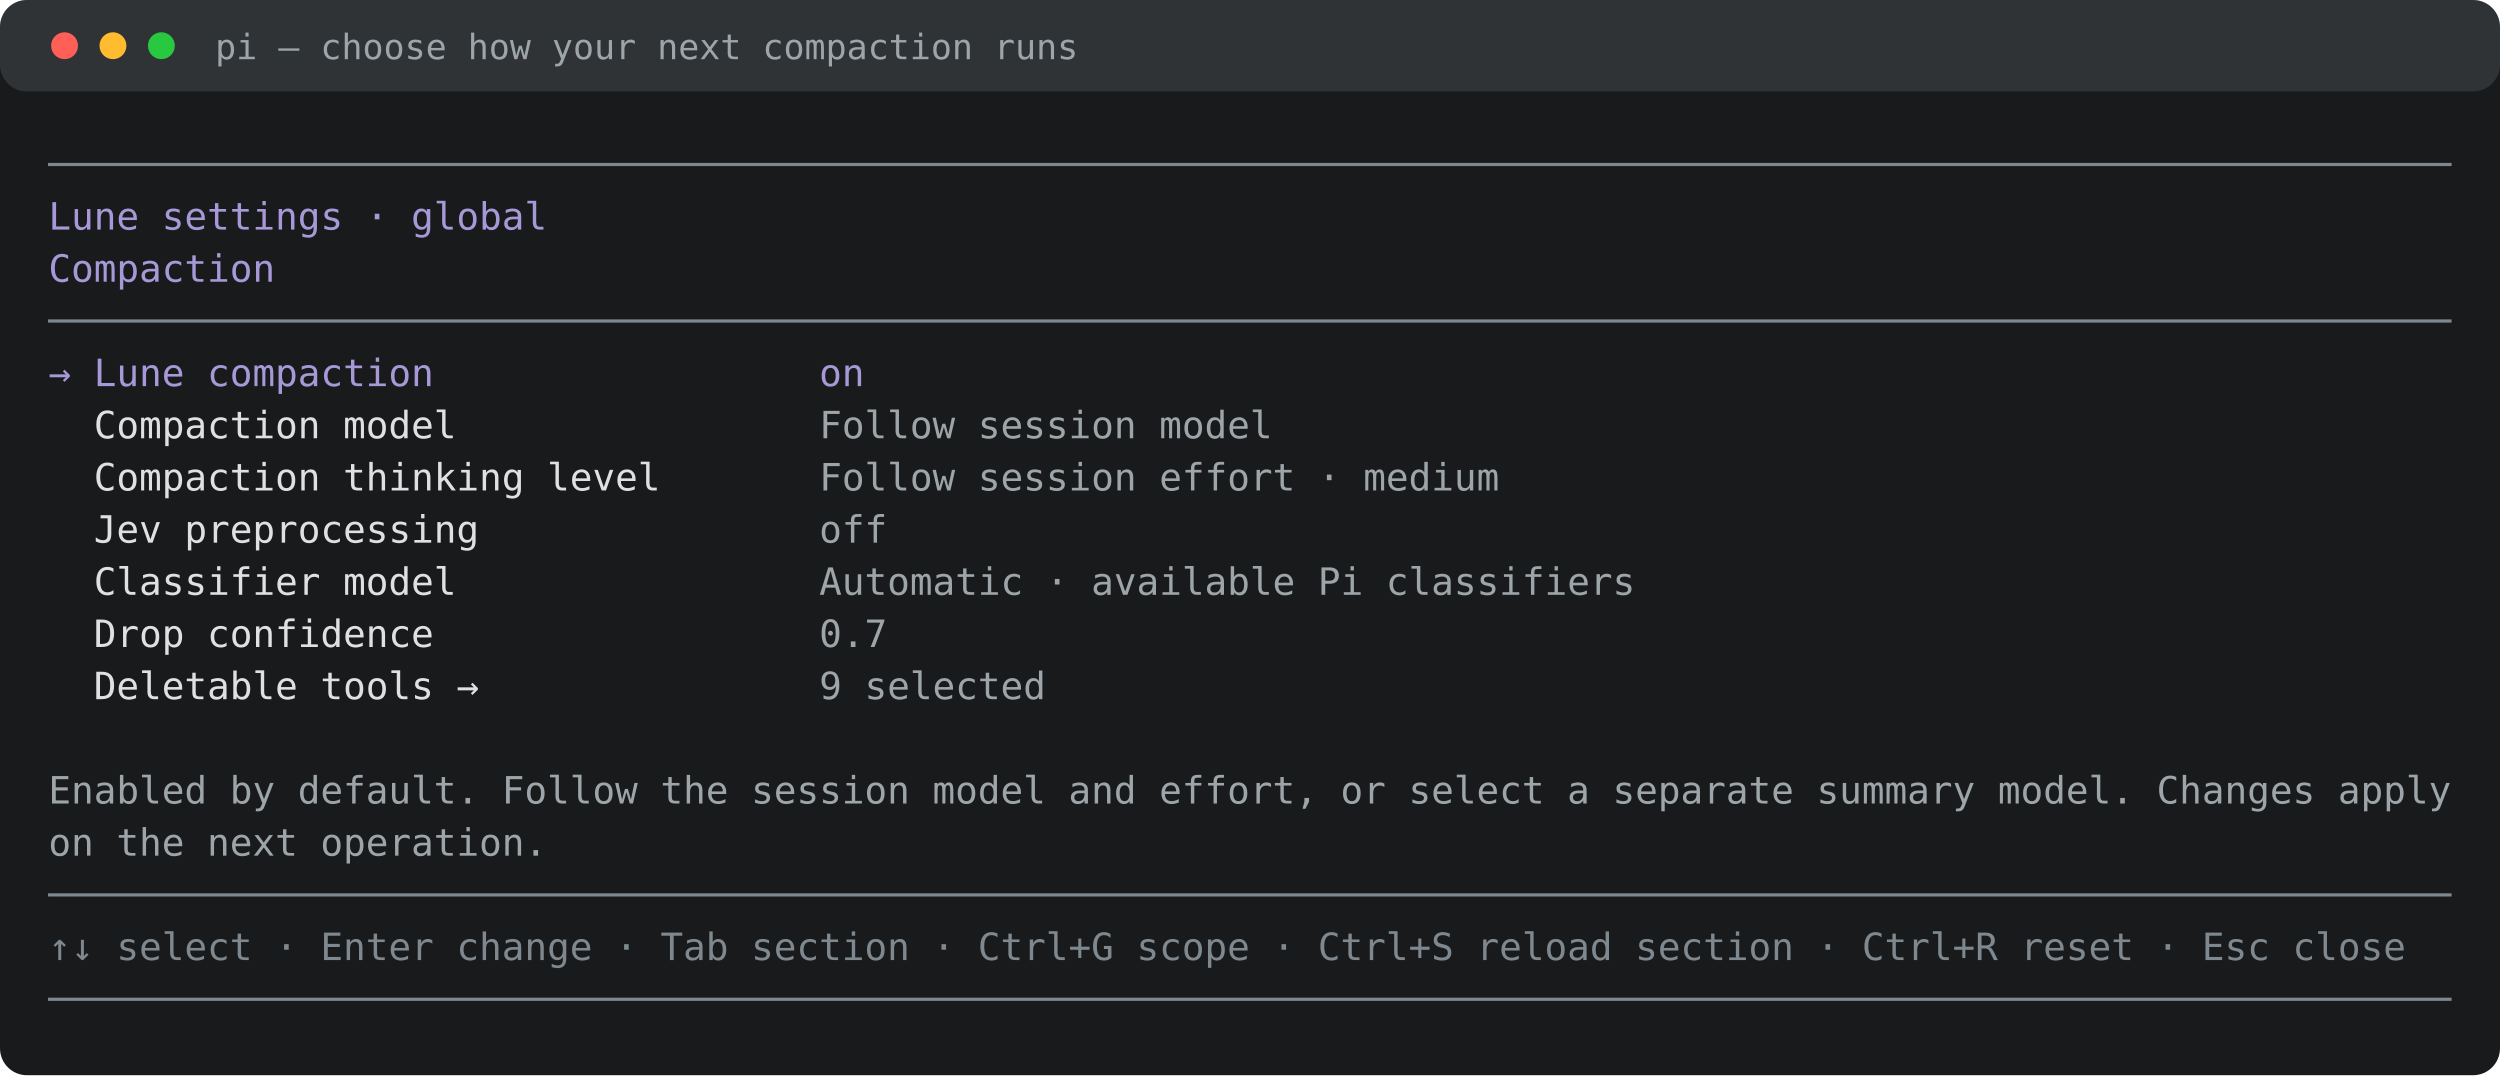
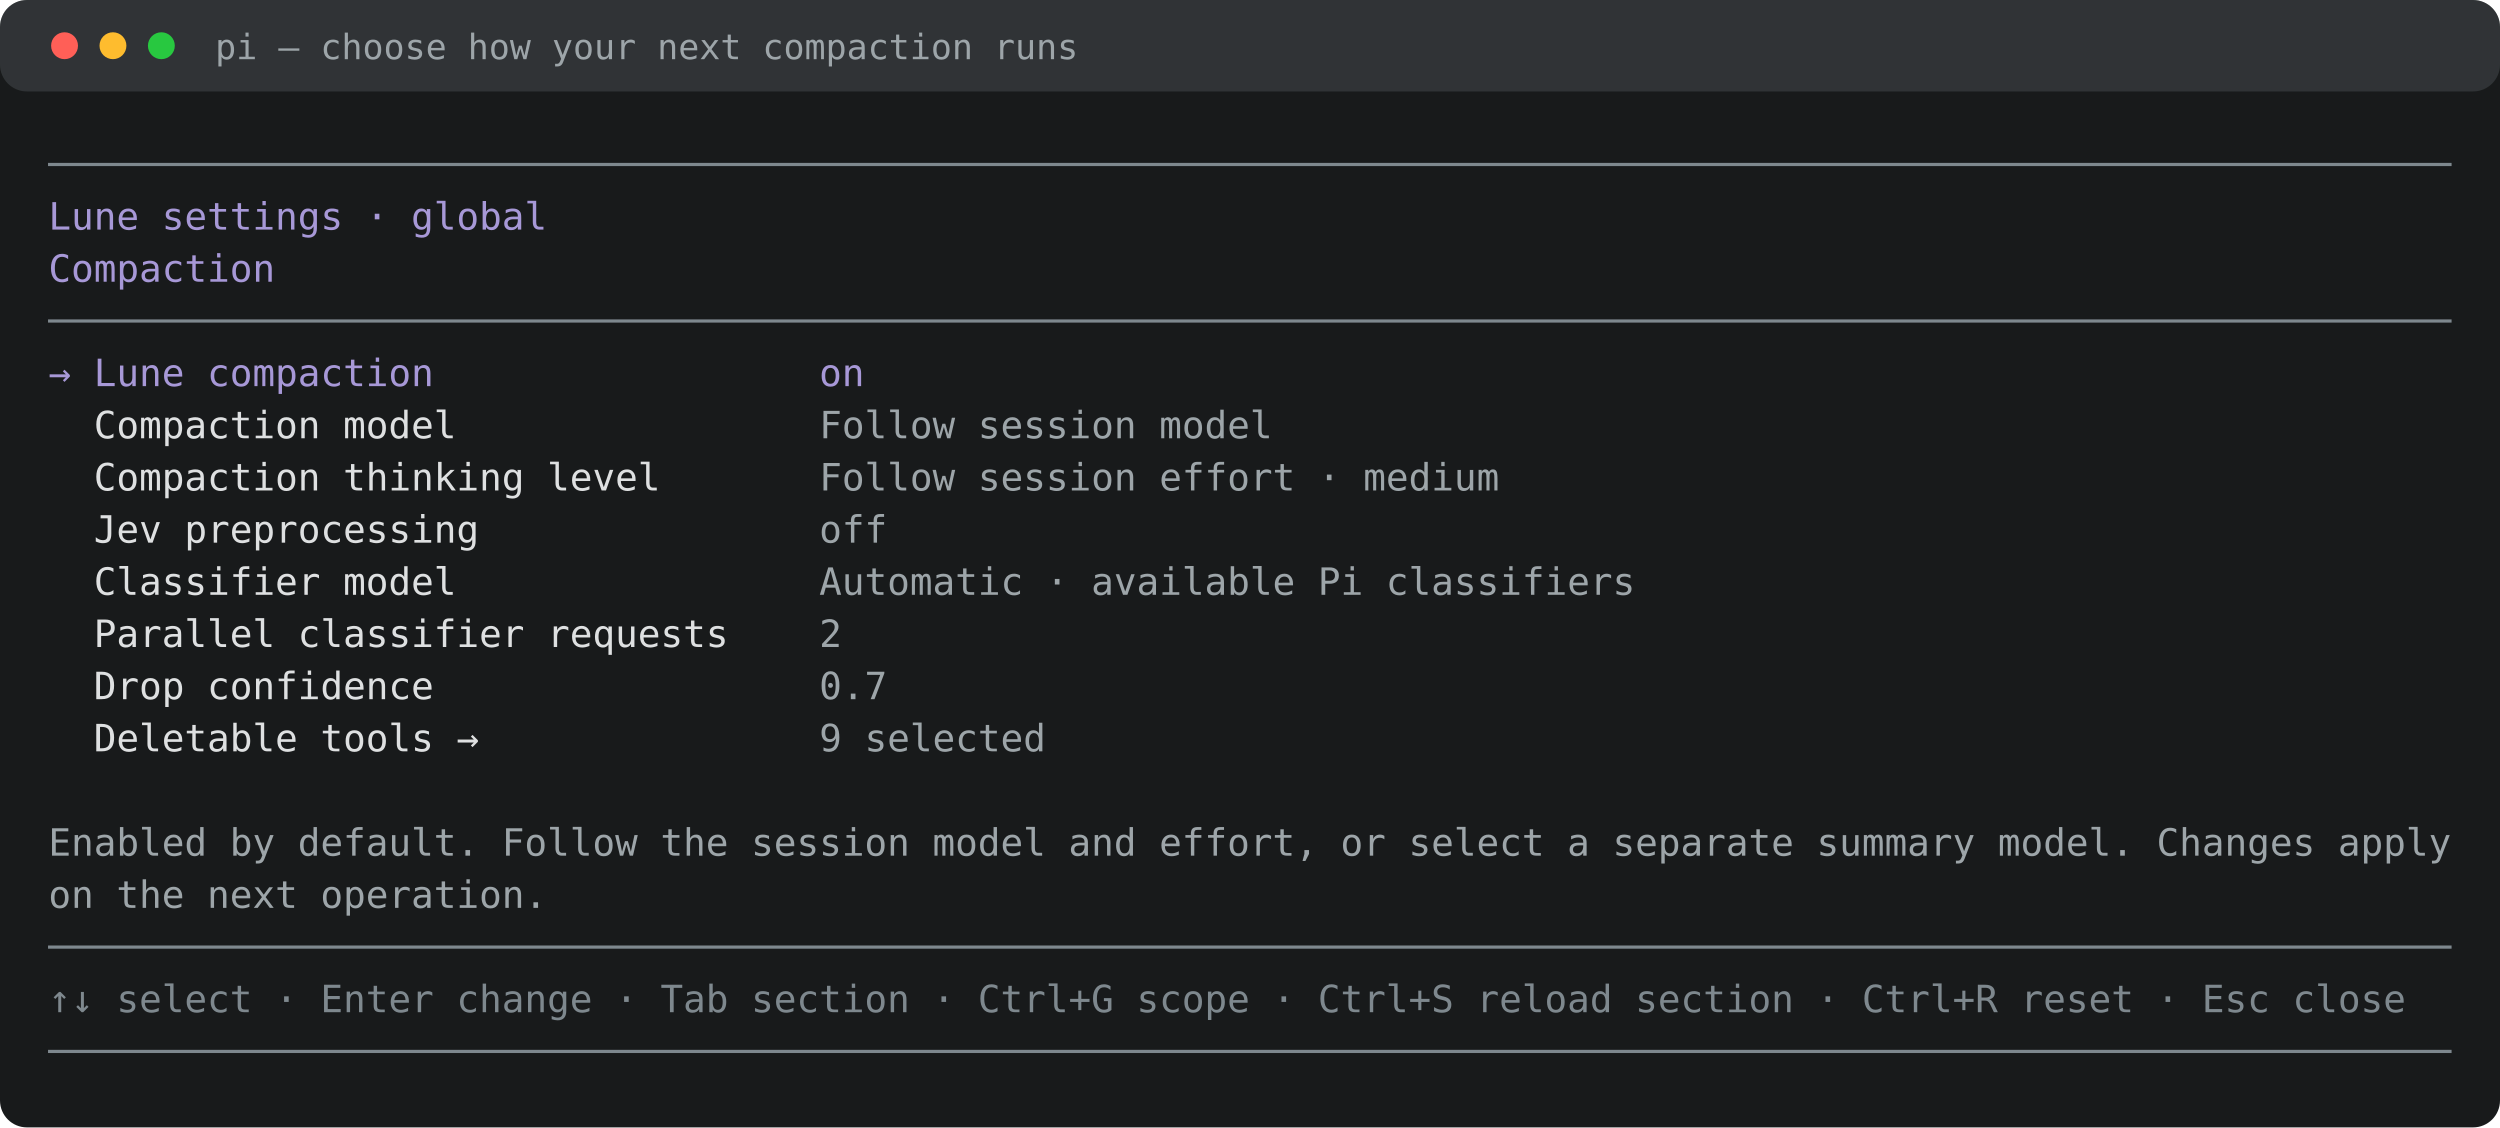
- <svg xmlns="http://www.w3.org/2000/svg" width="929.58" height="399.8" viewBox="0 0 929.58 399.8" font-family="Menlo, FiraCode Nerd Font Mono, monospace" font-size="14" xml:space="preserve" role="img" aria-label="pi — choose how your next compaction runs">
-   <rect width="929.58" height="399.8" rx="10" fill="#181a1b" />
+ <svg xmlns="http://www.w3.org/2000/svg" width="929.58" height="419.2" viewBox="0 0 929.58 419.2" font-family="Menlo, FiraCode Nerd Font Mono, monospace" font-size="14" xml:space="preserve" role="img" aria-label="pi — choose how your next compaction runs">
+   <rect width="929.58" height="419.2" rx="10" fill="#181a1b" />
  <rect width="929.58" height="34" rx="10" fill="#768186" opacity="0.25" />
  <circle cx="24" cy="17" r="5" fill="#ff5f57" />
  <circle cx="42" cy="17" r="5" fill="#febc2e" />
  <circle cx="60" cy="17" r="5" fill="#28c840" />
  <text x="80" y="22" fill="#9da5a9" font-size="13">pi — choose how your next compaction runs</text>
  <text x="18.00" y="65.97" fill="#7e888e" textLength="893.58" lengthAdjust="spacingAndGlyphs">──────────────────────────────────────────────────────────────────────────────────────────────────────────</text>
  <text x="18.00" y="85.37" fill="#a798d7" textLength="185.46" lengthAdjust="spacingAndGlyphs">Lune settings · global</text>
  <text x="18.00" y="104.77" fill="#a798d7" textLength="84.30" lengthAdjust="spacingAndGlyphs">Compaction</text>
  <text x="18.00" y="124.17" fill="#7e888e" textLength="893.58" lengthAdjust="spacingAndGlyphs">──────────────────────────────────────────────────────────────────────────────────────────────────────────</text>
  <text x="18.00" y="143.57" fill="#a798d7" textLength="303.48" lengthAdjust="spacingAndGlyphs">→ Lune compaction                 on</text>
  <text x="18.00" y="162.97" fill="#dee0e1" textLength="151.74" lengthAdjust="spacingAndGlyphs">  Compaction model</text>
  <text x="169.74" y="162.97" fill="#9da5a9" textLength="303.48" lengthAdjust="spacingAndGlyphs">                Follow session model</text>
  <text x="18.00" y="182.37" fill="#dee0e1" textLength="227.61" lengthAdjust="spacingAndGlyphs">  Compaction thinking level</text>
  <text x="245.61" y="182.37" fill="#9da5a9" textLength="311.91" lengthAdjust="spacingAndGlyphs">       Follow session effort · medium</text>
  <text x="18.00" y="201.77" fill="#dee0e1" textLength="160.17" lengthAdjust="spacingAndGlyphs">  Jev preprocessing</text>
  <text x="178.17" y="201.77" fill="#9da5a9" textLength="151.74" lengthAdjust="spacingAndGlyphs">               off</text>
  <text x="18.00" y="221.17" fill="#dee0e1" textLength="151.74" lengthAdjust="spacingAndGlyphs">  Classifier model</text>
  <text x="169.74" y="221.17" fill="#9da5a9" textLength="438.36" lengthAdjust="spacingAndGlyphs">                Automatic · available Pi classifiers</text>
-   <text x="18.00" y="240.57" fill="#dee0e1" textLength="143.31" lengthAdjust="spacingAndGlyphs">  Drop confidence</text>
-   <text x="161.31" y="240.57" fill="#9da5a9" textLength="168.60" lengthAdjust="spacingAndGlyphs">                 0.7</text>
-   <text x="18.00" y="259.97" fill="#dee0e1" textLength="160.17" lengthAdjust="spacingAndGlyphs">  Deletable tools →</text>
-   <text x="178.17" y="259.97" fill="#9da5a9" textLength="210.75" lengthAdjust="spacingAndGlyphs">               9 selected</text>
-   <text x="18.00" y="298.77" fill="#9da5a9" textLength="893.58" lengthAdjust="spacingAndGlyphs">Enabled by default. Follow the session model and effort, or select a separate summary model. Changes apply</text>
-   <text x="18.00" y="318.17" fill="#9da5a9" textLength="185.46" lengthAdjust="spacingAndGlyphs">on the next operation.</text>
-   <text x="18.00" y="337.57" fill="#7e888e" textLength="893.58" lengthAdjust="spacingAndGlyphs">──────────────────────────────────────────────────────────────────────────────────────────────────────────</text>
-   <text x="18.00" y="356.97" fill="#7e888e" textLength="876.72" lengthAdjust="spacingAndGlyphs">↑↓ select · Enter change · Tab section · Ctrl+G scope · Ctrl+S reload section · Ctrl+R reset · Esc close</text>
-   <text x="18.00" y="376.37" fill="#7e888e" textLength="893.58" lengthAdjust="spacingAndGlyphs">──────────────────────────────────────────────────────────────────────────────────────────────────────────</text>
+   <text x="18.00" y="240.57" fill="#dee0e1" textLength="252.90" lengthAdjust="spacingAndGlyphs">  Parallel classifier requests</text>
+   <text x="270.90" y="240.57" fill="#9da5a9" textLength="42.15" lengthAdjust="spacingAndGlyphs">    2</text>
+   <text x="18.00" y="259.97" fill="#dee0e1" textLength="143.31" lengthAdjust="spacingAndGlyphs">  Drop confidence</text>
+   <text x="161.31" y="259.97" fill="#9da5a9" textLength="168.60" lengthAdjust="spacingAndGlyphs">                 0.7</text>
+   <text x="18.00" y="279.37" fill="#dee0e1" textLength="160.17" lengthAdjust="spacingAndGlyphs">  Deletable tools →</text>
+   <text x="178.17" y="279.37" fill="#9da5a9" textLength="210.75" lengthAdjust="spacingAndGlyphs">               9 selected</text>
+   <text x="18.00" y="318.17" fill="#9da5a9" textLength="893.58" lengthAdjust="spacingAndGlyphs">Enabled by default. Follow the session model and effort, or select a separate summary model. Changes apply</text>
+   <text x="18.00" y="337.57" fill="#9da5a9" textLength="185.46" lengthAdjust="spacingAndGlyphs">on the next operation.</text>
+   <text x="18.00" y="356.97" fill="#7e888e" textLength="893.58" lengthAdjust="spacingAndGlyphs">──────────────────────────────────────────────────────────────────────────────────────────────────────────</text>
+   <text x="18.00" y="376.37" fill="#7e888e" textLength="876.72" lengthAdjust="spacingAndGlyphs">↑↓ select · Enter change · Tab section · Ctrl+G scope · Ctrl+S reload section · Ctrl+R reset · Esc close</text>
+   <text x="18.00" y="395.77" fill="#7e888e" textLength="893.58" lengthAdjust="spacingAndGlyphs">──────────────────────────────────────────────────────────────────────────────────────────────────────────</text>
</svg>
